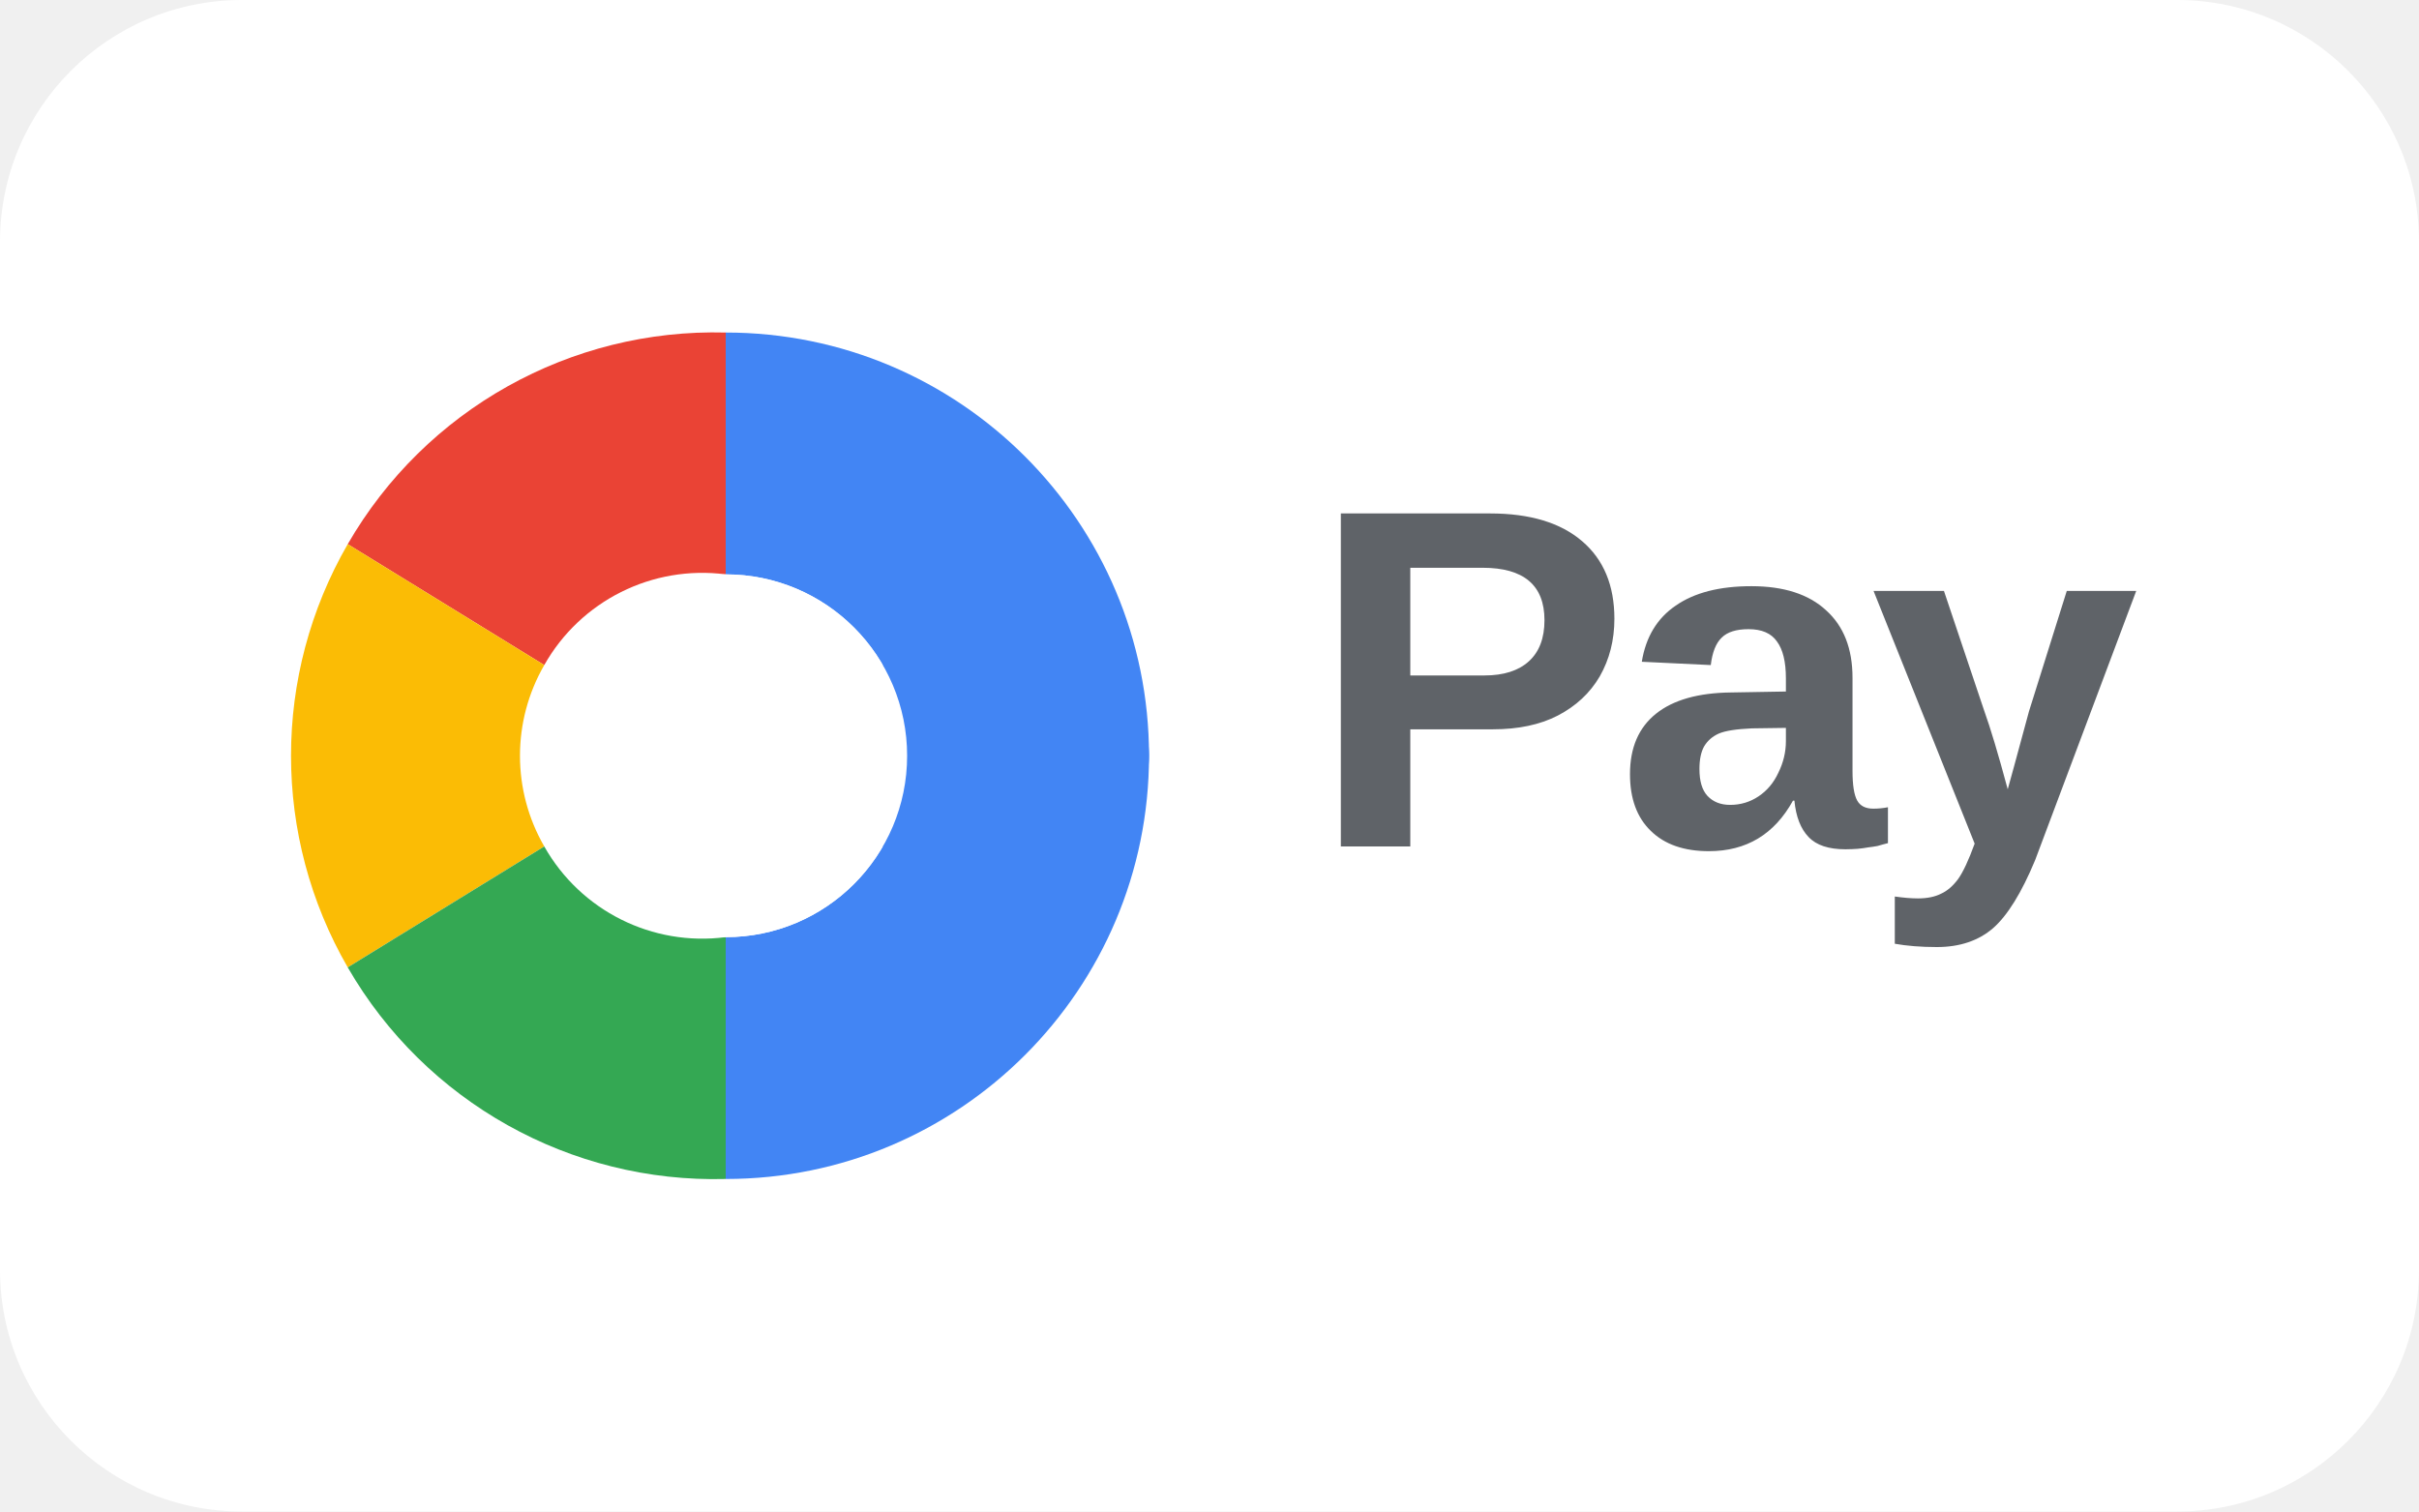
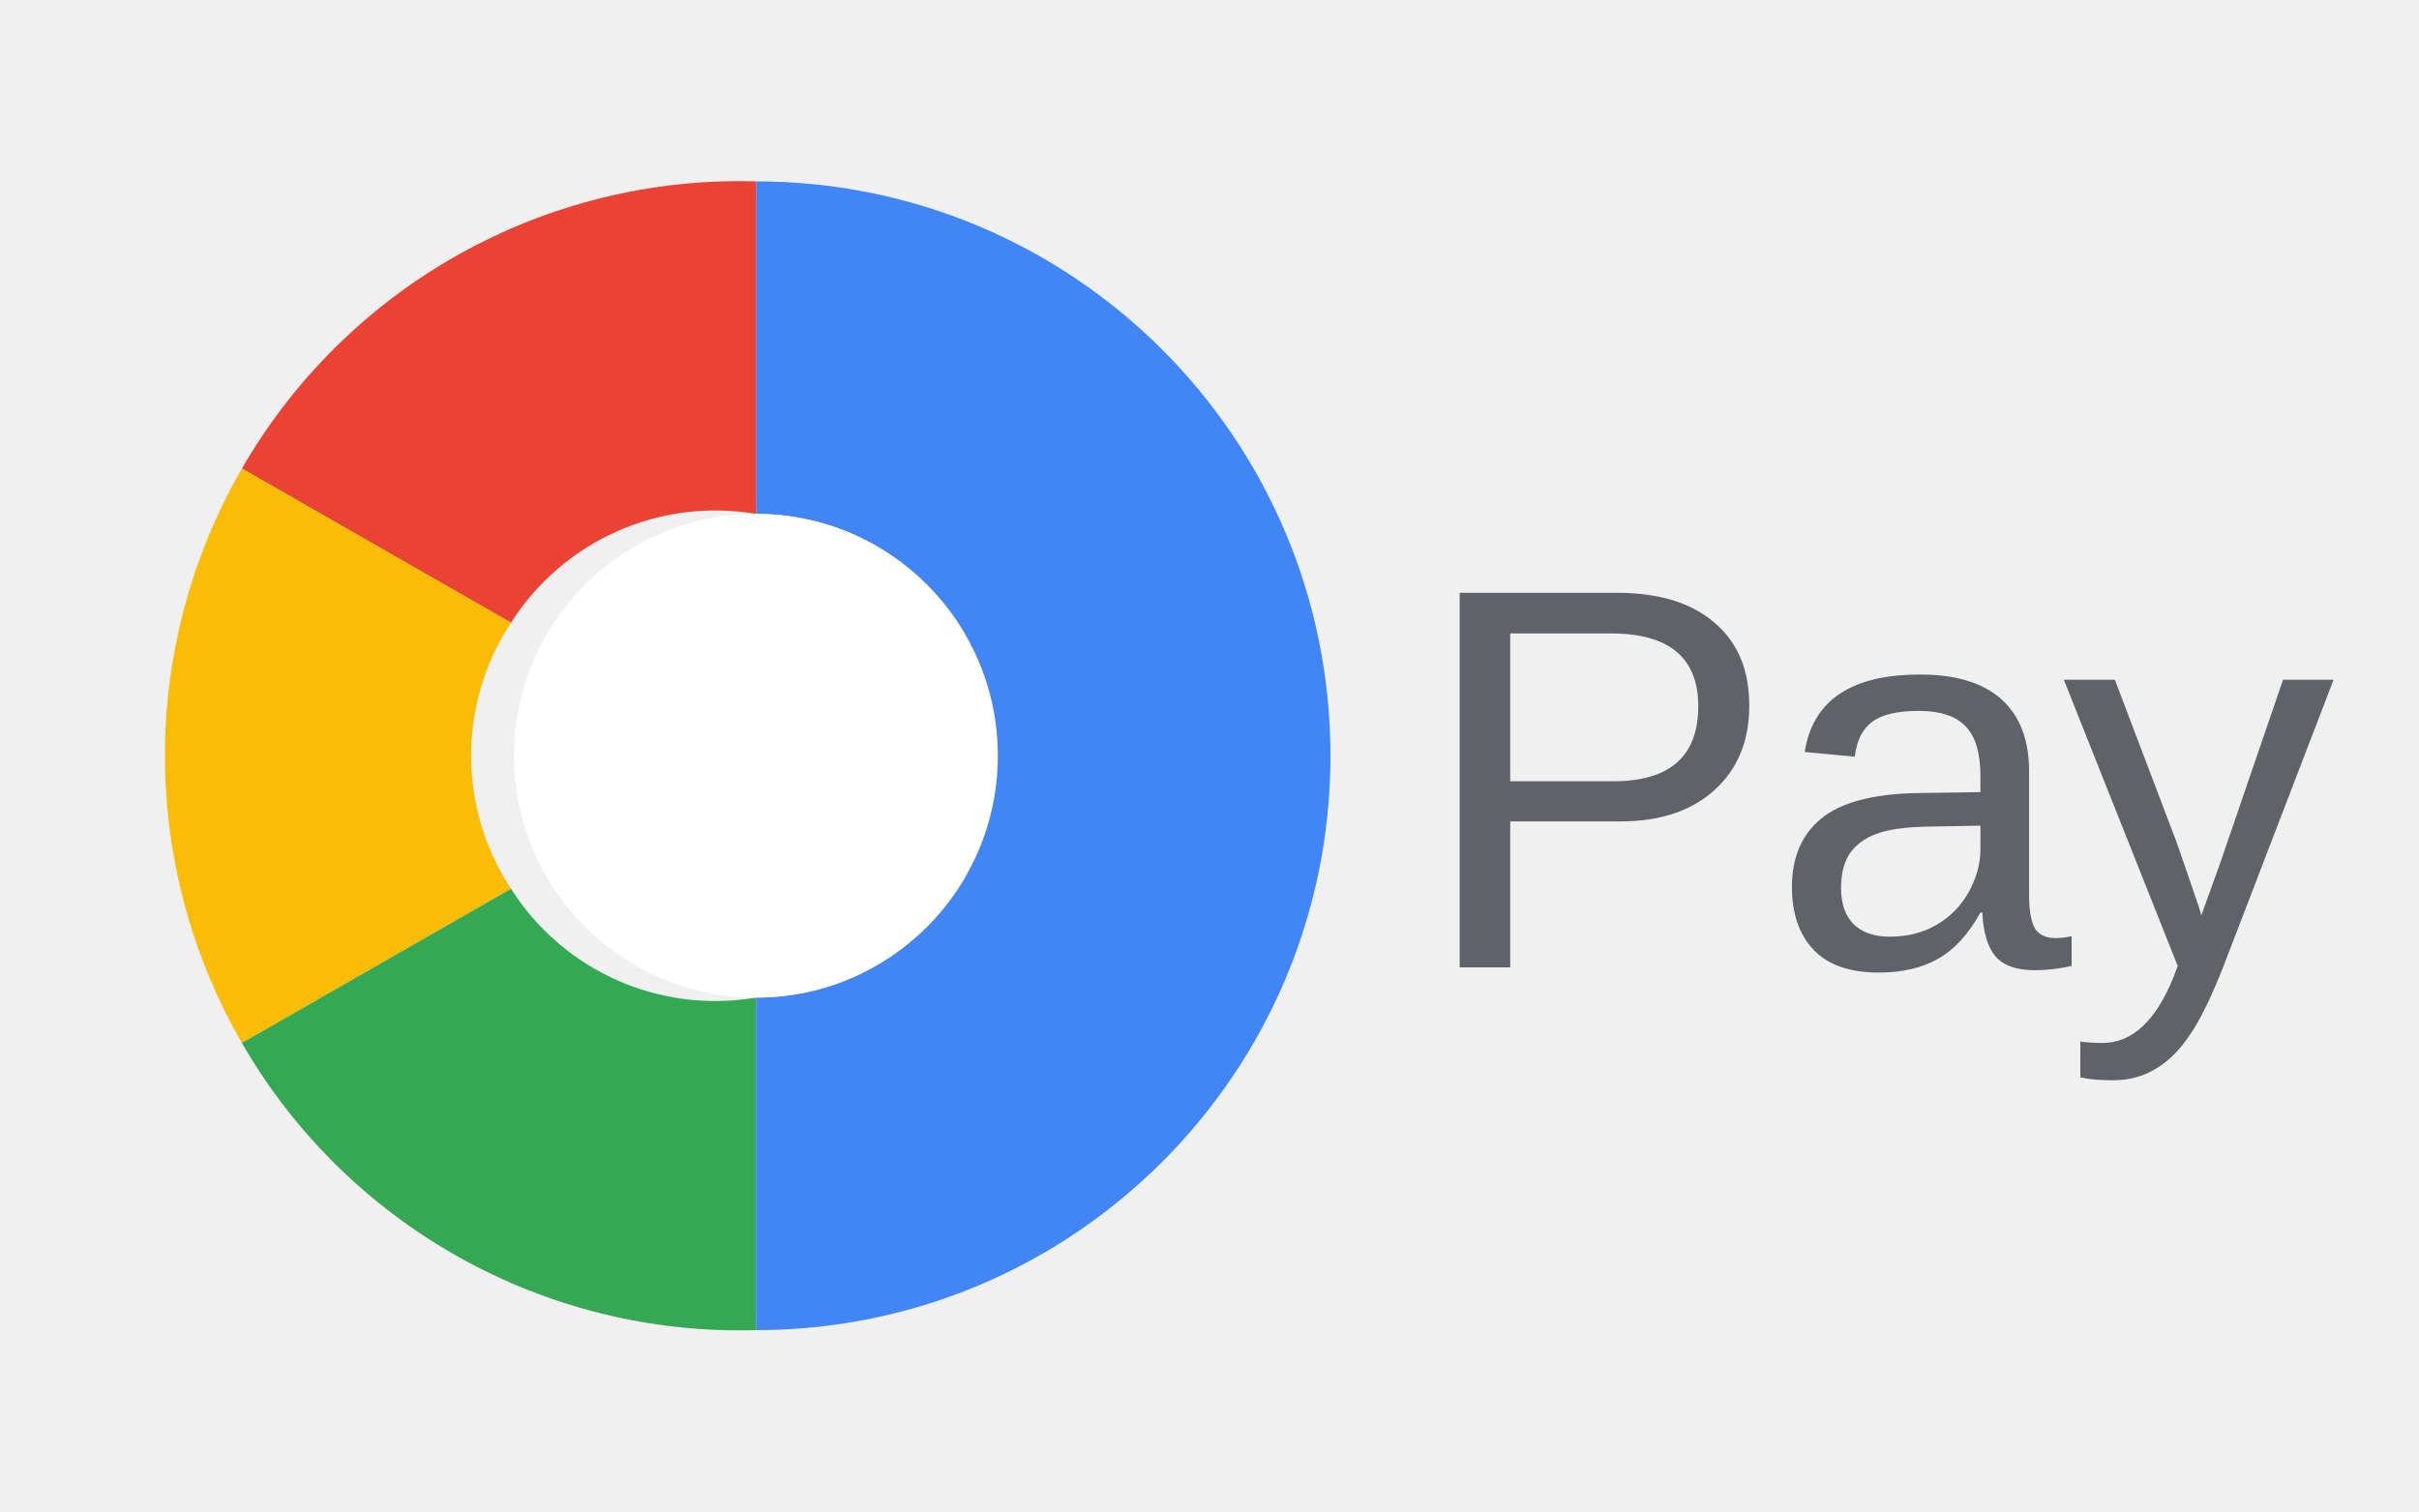
<svg xmlns="http://www.w3.org/2000/svg" viewBox="0 0 80 50">
-   <rect width="80" height="50" rx="8" fill="#fff" />
-   <g transform="translate(10,11)">
-     <path d="M14,0 A14,14 0 0,1 28,14 L20,14 A6,6 0 0,0 14,8 Z" fill="#4285F4" />
-     <path d="M14,0 A14,14 0 0,0 1.5,7 L8,11 A6,6 0 0,1 14,8 Z" fill="#EA4335" />
-     <path d="M1.5,7 A14,14 0 0,0 1.5,21 L8,17 A6,6 0 0,1 8,11 Z" fill="#FBBC05" />
-     <path d="M1.5,21 A14,14 0 0,0 14,28 L14,20 A6,6 0 0,1 8,17 Z" fill="#34A853" />
-     <path d="M14,28 A14,14 0 0,0 28,14 L20,14 A6,6 0 0,1 14,20 Z" fill="#4285F4" />
-     <rect x="12" y="11" width="16" height="6" rx="3" fill="#4285F4" />
-     <circle cx="14" cy="14" r="6" fill="#fff" />
+   <g transform="translate(6,6)">
+     <path d="M19,0 A19,19 0 0,1 38,19 L27,19 A8,8 0 0,0 19,11 Z" fill="#4285F4" />
+     <path d="M19,0 A19,19 0 0,0 2,9.5 L10.9,14.6 A8,8 0 0,1 19,11 Z" fill="#EA4335" />
+     <path d="M2,9.5 A19,19 0 0,0 2,28.5 L10.9,23.4 A8,8 0 0,1 10.9,14.6 Z" fill="#FBBC05" />
+     <path d="M2,28.5 A19,19 0 0,0 19,38 L19,27 A8,8 0 0,1 10.9,23.4 Z" fill="#34A853" />
+     <path d="M19,38 A19,19 0 0,0 38,19 L27,19 A8,8 0 0,1 19,27 Z" fill="#4285F4" />
+     <rect x="17" y="15" width="21" height="8" rx="4" fill="#4285F4" />
+     <circle cx="19" cy="19" r="8" fill="#fff" />
  </g>
-   <text x="57" y="28" text-anchor="middle" fill="#5F6368" font-size="16" font-weight="600" font-family="Arial,sans-serif" letter-spacing="-.5">Pay</text>
+   <text x="62" y="32" text-anchor="middle" fill="#5F6368" font-size="18" font-weight="500" font-family="Arial,sans-serif" letter-spacing="-.3">Pay</text>
</svg>
